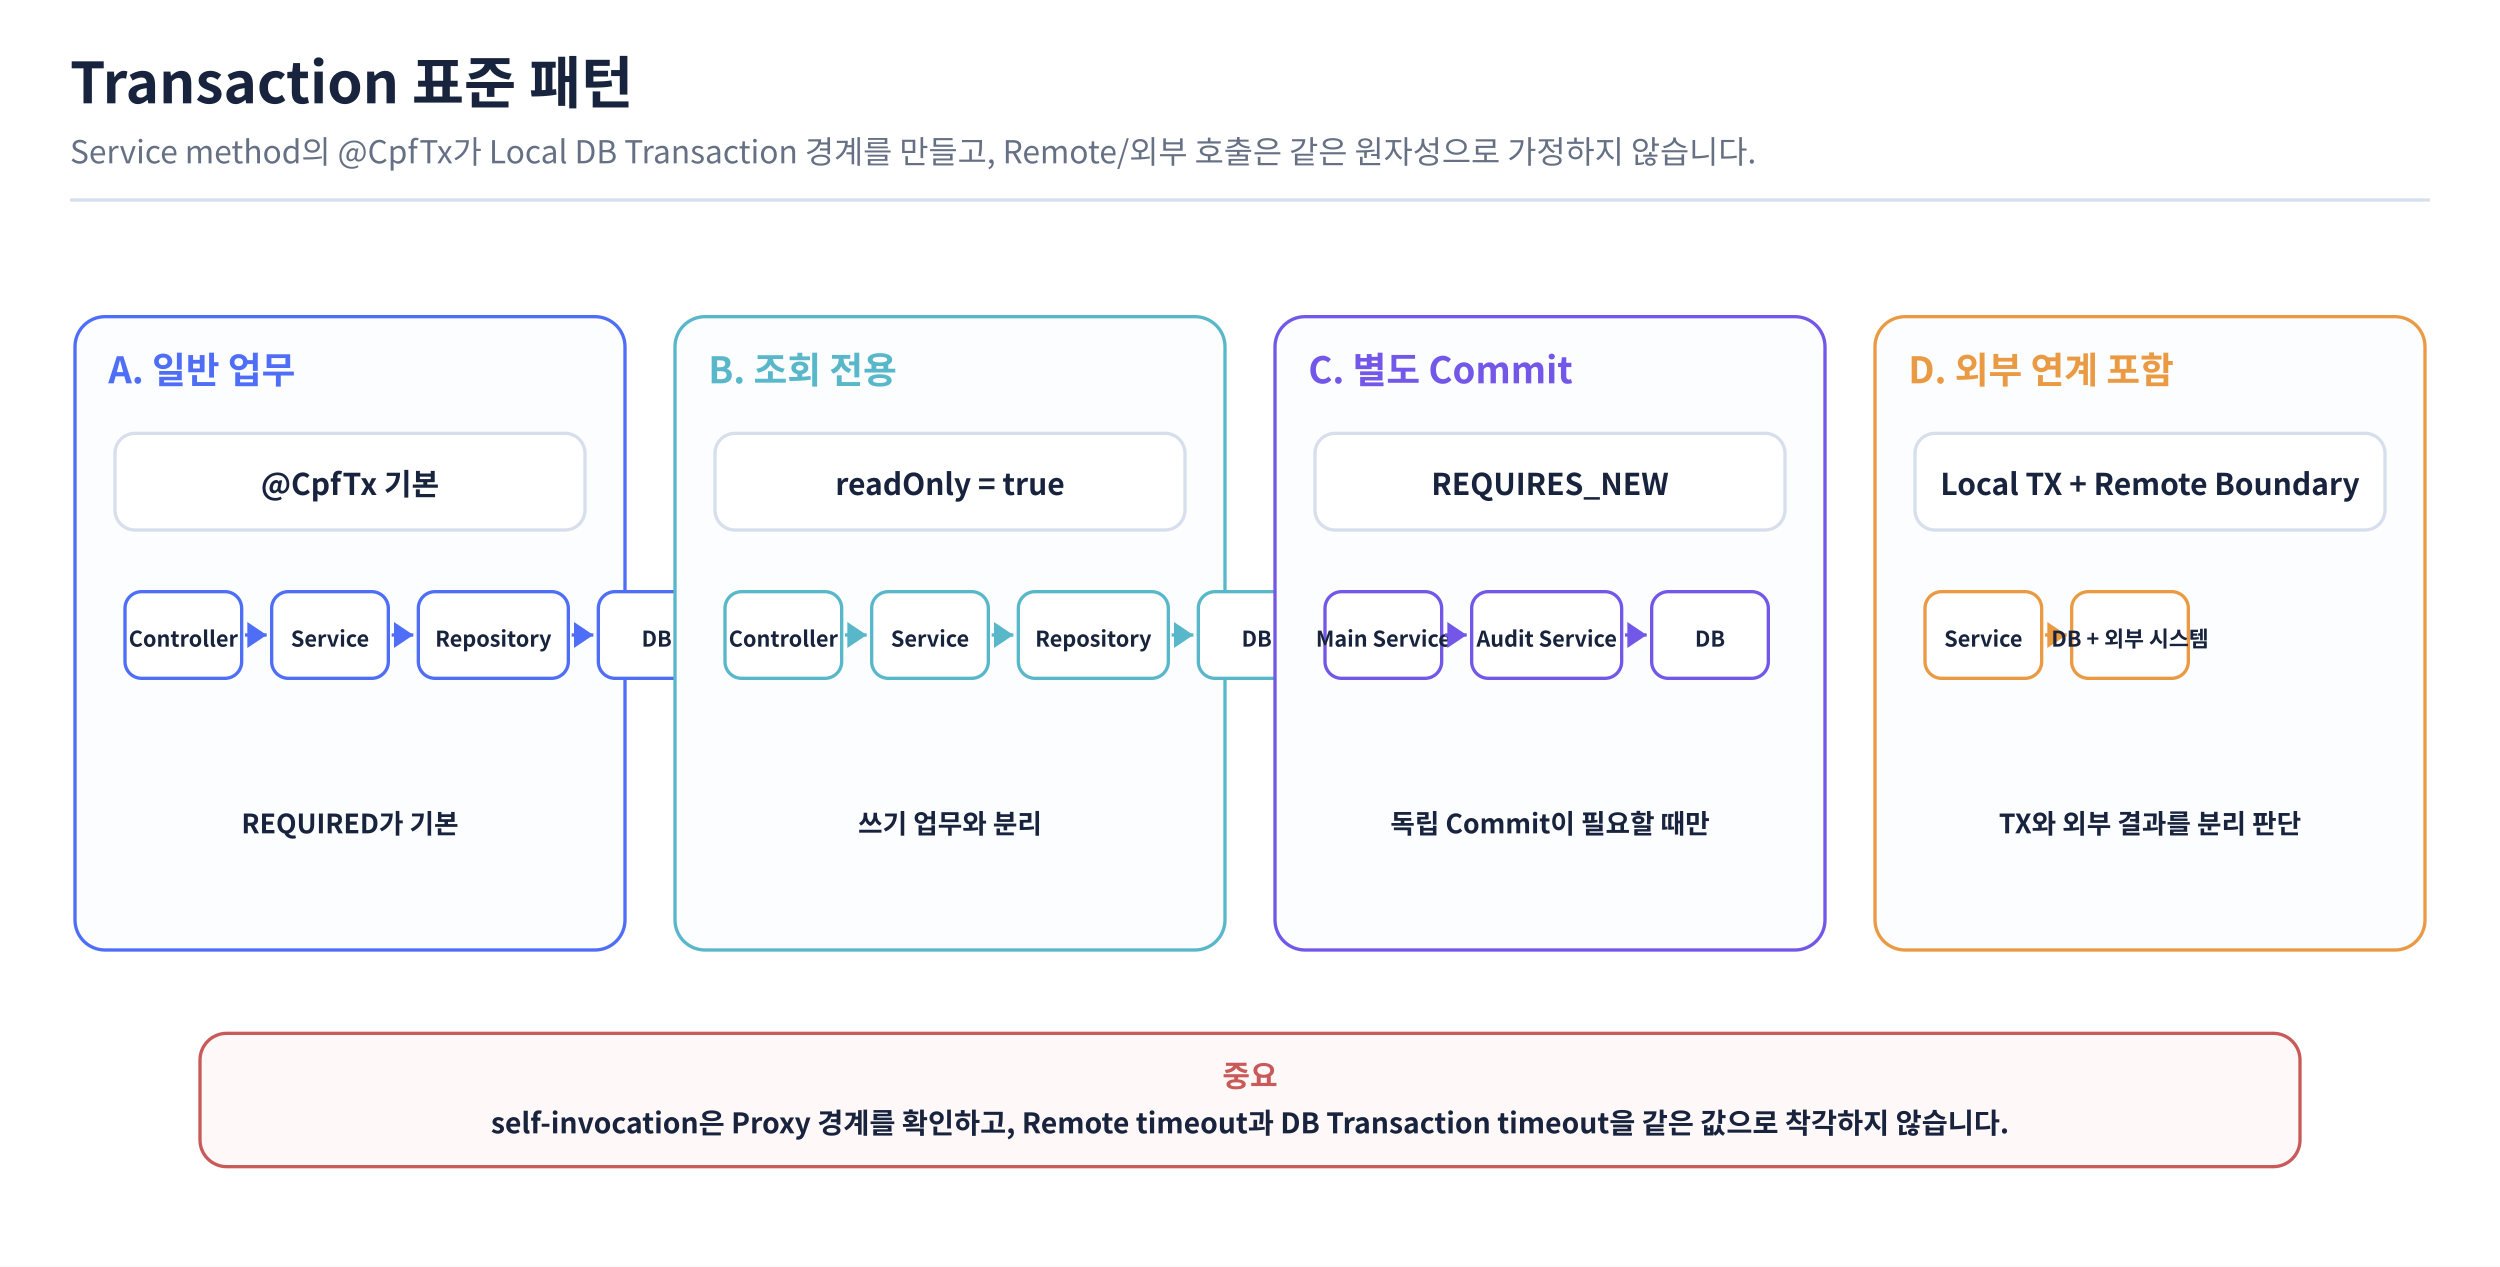
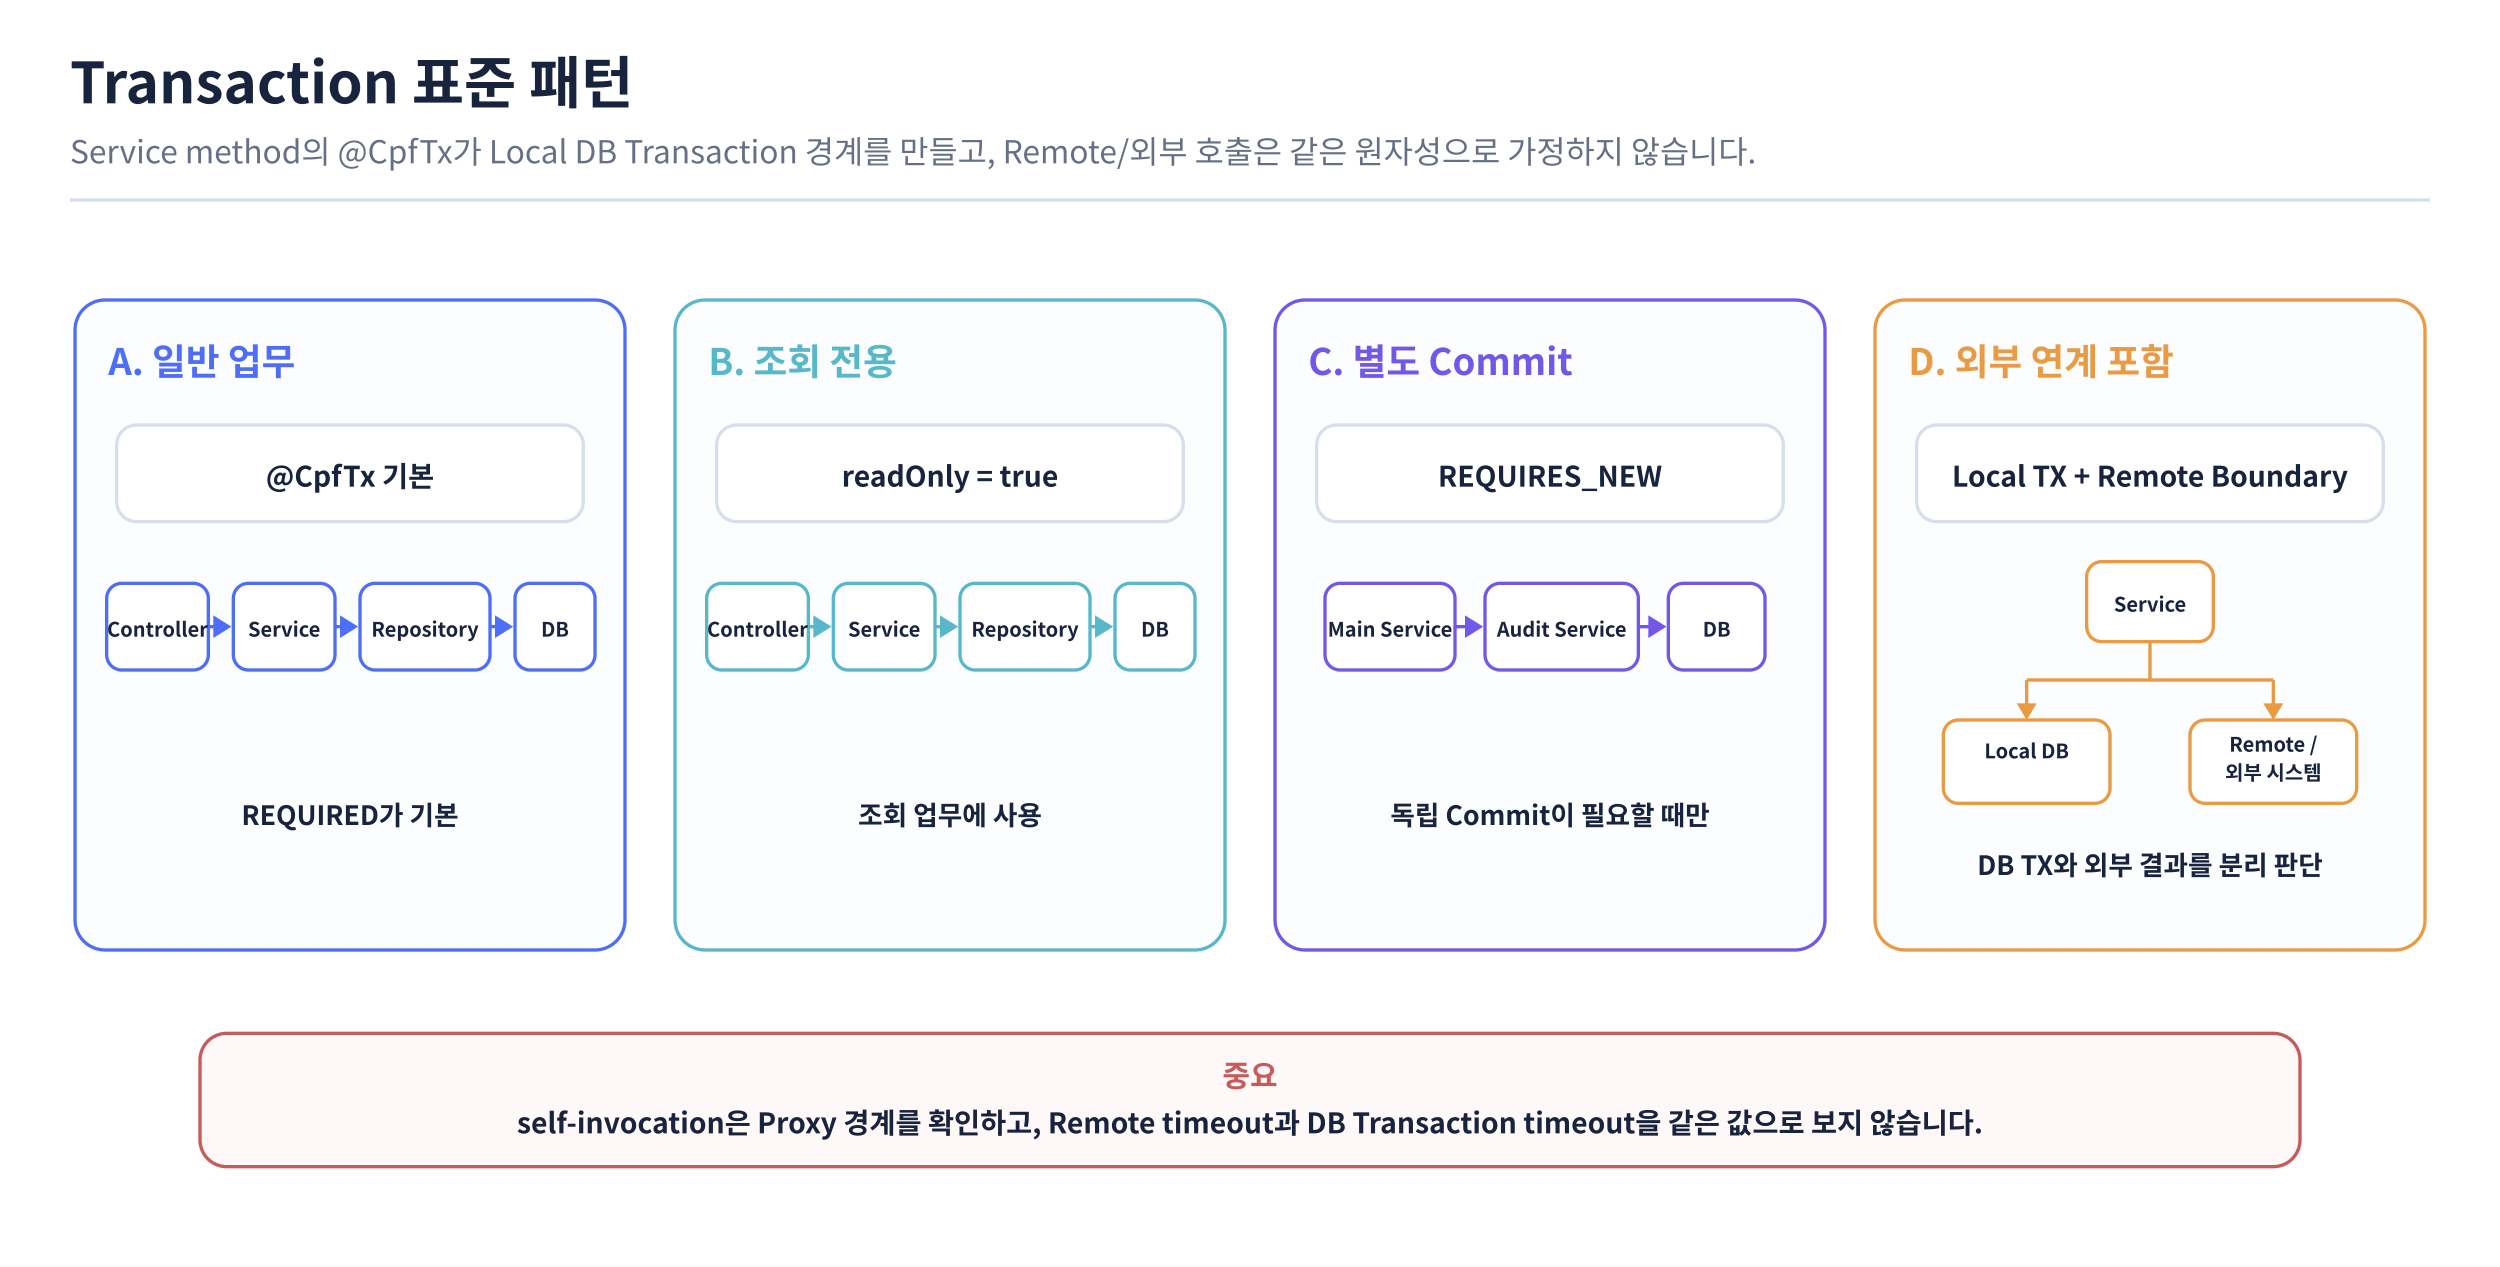
<svg xmlns="http://www.w3.org/2000/svg" width="1500" height="760" viewBox="0 0 1500 760">
  <rect width="1500" height="760" fill="white" />
-   <style>text{font-family:'NanumSquare','Noto Sans CJK KR','Malgun Gothic',sans-serif;}</style>
-   <text x="42" y="62" font-size="34" fill="#18233D" font-weight="800">Transaction 표준 패턴</text>
-   <text x="42" y="98" font-size="19" fill="#667085">Service method의 @CpfTx가 Local DB Transaction 경계를 만들고, Remote/외부 호출은 같은 원자성으로 가정하지 않습니다.</text>
+   <style>text{font-family:'NanumSquare','Noto Sans CJK KR','Malgun Gothic',sans-serif;} .title{font-size:34px;font-weight:800;fill:#18233D}.sub{font-size:19px;fill:#667085}.cardTitle{font-size:22px;font-weight:800}.label{font-size:17px;font-weight:700;fill:#18233D}.node{font-size:12px;font-weight:650;fill:#18233D}.note{font-size:16px;font-weight:650;fill:#18233D}</style>
+   <text x="42" y="62" class="title">Transaction 표준 패턴</text>
+   <text x="42" y="98" class="sub">Service method의 @CpfTx가 Local DB Transaction 경계를 만들고, Remote/외부 호출은 같은 원자성으로 가정하지 않습니다.</text>
  <line x1="42" y1="120" x2="1458" y2="120" stroke="#D7DFED" stroke-width="2" />
-   <rect x="45" y="190" width="330" height="380" rx="18" fill="#FCFDFF" stroke="#4F6EF7" stroke-width="2" />
-   <text x="65" y="230" font-size="22" fill="#4F6EF7" font-weight="800" text-anchor="start">A. 일반 업무</text>
-   <rect x="69" y="260" width="282" height="58" rx="12" fill="#FFFFFF" stroke="#D7DFED" stroke-width="2" />
-   <text x="210" y="297" font-size="18" fill="#18233D" font-weight="700" text-anchor="middle">@CpfTx 기본</text>
-   <rect x="75" y="355" width="70" height="52" rx="10" fill="#FFFFFF" stroke="#4F6EF7" stroke-width="2" />
-   <text x="110.0" y="388" font-size="13" fill="#18233D" font-weight="650" text-anchor="middle">Controller</text>
-   <line x1="147" y1="381" x2="160" y2="381" stroke="#4F6EF7" stroke-width="2" />
-   <polygon points="160,381 148.4,388.8 148.4,373.2" fill="#4F6EF7" />
-   <rect x="163" y="355" width="70" height="52" rx="10" fill="#FFFFFF" stroke="#4F6EF7" stroke-width="2" />
-   <text x="198.0" y="388" font-size="13" fill="#18233D" font-weight="650" text-anchor="middle">Service</text>
-   <line x1="235" y1="381" x2="248" y2="381" stroke="#4F6EF7" stroke-width="2" />
-   <polygon points="248,381 236.4,388.8 236.4,373.2" fill="#4F6EF7" />
-   <rect x="251" y="355" width="90" height="52" rx="10" fill="#FFFFFF" stroke="#4F6EF7" stroke-width="2" />
-   <text x="296.0" y="388" font-size="13" fill="#18233D" font-weight="650" text-anchor="middle">Repository</text>
-   <line x1="343" y1="381" x2="356" y2="381" stroke="#4F6EF7" stroke-width="2" />
-   <polygon points="356,381 344.4,388.8 344.4,373.2" fill="#4F6EF7" />
-   <rect x="359" y="355" width="70" height="52" rx="10" fill="#FFFFFF" stroke="#4F6EF7" stroke-width="2" />
-   <text x="394.0" y="388" font-size="13" fill="#18233D" font-weight="650" text-anchor="middle">DB</text>
-   <text x="210" y="500" font-size="16" fill="#18233D" font-weight="650" text-anchor="middle">REQUIRED가 기본</text>
-   <rect x="405" y="190" width="330" height="380" rx="18" fill="#FCFDFF" stroke="#58B7C9" stroke-width="2" />
-   <text x="425" y="230" font-size="22" fill="#58B7C9" font-weight="800" text-anchor="start">B. 조회 전용</text>
-   <rect x="429" y="260" width="282" height="58" rx="12" fill="#FFFFFF" stroke="#D7DFED" stroke-width="2" />
-   <text x="570" y="297" font-size="18" fill="#18233D" font-weight="700" text-anchor="middle">readOnly = true</text>
-   <rect x="435" y="355" width="70" height="52" rx="10" fill="#FFFFFF" stroke="#58B7C9" stroke-width="2" />
-   <text x="470.0" y="388" font-size="13" fill="#18233D" font-weight="650" text-anchor="middle">Controller</text>
-   <line x1="507" y1="381" x2="520" y2="381" stroke="#58B7C9" stroke-width="2" />
-   <polygon points="520,381 508.4,388.8 508.4,373.2" fill="#58B7C9" />
-   <rect x="523" y="355" width="70" height="52" rx="10" fill="#FFFFFF" stroke="#58B7C9" stroke-width="2" />
-   <text x="558.0" y="388" font-size="13" fill="#18233D" font-weight="650" text-anchor="middle">Service</text>
-   <line x1="595" y1="381" x2="608" y2="381" stroke="#58B7C9" stroke-width="2" />
-   <polygon points="608,381 596.4,388.8 596.4,373.2" fill="#58B7C9" />
-   <rect x="611" y="355" width="90" height="52" rx="10" fill="#FFFFFF" stroke="#58B7C9" stroke-width="2" />
-   <text x="656.0" y="388" font-size="13" fill="#18233D" font-weight="650" text-anchor="middle">Repository</text>
-   <line x1="703" y1="381" x2="716" y2="381" stroke="#58B7C9" stroke-width="2" />
-   <polygon points="716,381 704.4,388.8 704.4,373.2" fill="#58B7C9" />
-   <rect x="719" y="355" width="70" height="52" rx="10" fill="#FFFFFF" stroke="#58B7C9" stroke-width="2" />
-   <text x="754.0" y="388" font-size="13" fill="#18233D" font-weight="650" text-anchor="middle">DB</text>
-   <text x="570" y="500" font-size="16" fill="#18233D" font-weight="650" text-anchor="middle">쓰기 업무와 분리</text>
-   <rect x="765" y="190" width="330" height="380" rx="18" fill="#FCFDFF" stroke="#7357E8" stroke-width="2" />
-   <text x="785" y="230" font-size="22" fill="#7357E8" font-weight="800" text-anchor="start">C. 별도 Commit</text>
-   <rect x="789" y="260" width="282" height="58" rx="12" fill="#FFFFFF" stroke="#D7DFED" stroke-width="2" />
-   <text x="930" y="297" font-size="18" fill="#18233D" font-weight="700" text-anchor="middle">REQUIRES_NEW</text>
-   <rect x="795" y="355" width="70" height="52" rx="10" fill="#FFFFFF" stroke="#7357E8" stroke-width="2" />
-   <text x="830.0" y="388" font-size="13" fill="#18233D" font-weight="650" text-anchor="middle">Main Service</text>
-   <line x1="867" y1="381" x2="880" y2="381" stroke="#7357E8" stroke-width="2" />
-   <polygon points="880,381 868.4,388.8 868.4,373.2" fill="#7357E8" />
-   <rect x="883" y="355" width="90" height="52" rx="10" fill="#FFFFFF" stroke="#7357E8" stroke-width="2" />
-   <text x="928.0" y="388" font-size="13" fill="#18233D" font-weight="650" text-anchor="middle">Audit Service</text>
-   <line x1="975" y1="381" x2="988" y2="381" stroke="#7357E8" stroke-width="2" />
-   <polygon points="988,381 976.4,388.8 976.4,373.2" fill="#7357E8" />
-   <rect x="991" y="355" width="70" height="52" rx="10" fill="#FFFFFF" stroke="#7357E8" stroke-width="2" />
-   <text x="1026.0" y="388" font-size="13" fill="#18233D" font-weight="650" text-anchor="middle">DB</text>
-   <text x="930" y="500" font-size="16" fill="#18233D" font-weight="650" text-anchor="middle">독립 Commit이 필요할 때만</text>
-   <rect x="1125" y="190" width="330" height="380" rx="18" fill="#FCFDFF" stroke="#E99A42" stroke-width="2" />
-   <text x="1145" y="230" font-size="22" fill="#E99A42" font-weight="800" text-anchor="start">D. 외부 연계 포함</text>
-   <rect x="1149" y="260" width="282" height="58" rx="12" fill="#FFFFFF" stroke="#D7DFED" stroke-width="2" />
-   <text x="1290" y="297" font-size="18" fill="#18233D" font-weight="700" text-anchor="middle">Local TX + Remote Boundary</text>
-   <rect x="1155" y="355" width="70" height="52" rx="10" fill="#FFFFFF" stroke="#E99A42" stroke-width="2" />
-   <text x="1190.0" y="388" font-size="13" fill="#18233D" font-weight="650" text-anchor="middle">Service</text>
-   <line x1="1227" y1="381" x2="1240" y2="381" stroke="#E99A42" stroke-width="2" />
-   <polygon points="1240,381 1228.4,388.8 1228.4,373.2" fill="#E99A42" />
-   <rect x="1243" y="355" width="70" height="52" rx="10" fill="#FFFFFF" stroke="#E99A42" stroke-width="2" />
-   <text x="1278.0" y="388" font-size="13" fill="#18233D" font-weight="650" text-anchor="middle">DB + 외부 시스템</text>
-   <text x="1290" y="500" font-size="16" fill="#18233D" font-weight="650" text-anchor="middle">TX와 외부 결과를 분리 판단</text>
+   <rect x="45" y="180" width="330" height="390" rx="18" fill="#FCFDFF" stroke="#4F6EF7" stroke-width="2" />
+   <text x="65" y="225" class="cardTitle" fill="#4F6EF7">A. 일반 업무</text>
+   <rect x="70" y="255" width="280" height="58" rx="12" fill="#fff" stroke="#D7DFED" stroke-width="2" />
+   <text x="210" y="292" class="label" text-anchor="middle">@CpfTx 기본</text>
+   <g stroke="#4F6EF7" stroke-width="2" fill="#fff">
+     <rect x="64" y="350" width="61" height="52" rx="9" />
+     <rect x="140" y="350" width="61" height="52" rx="9" />
+     <rect x="216" y="350" width="78" height="52" rx="9" />
+     <rect x="309" y="350" width="48" height="52" rx="9" />
+   </g>
+   <g class="node" text-anchor="middle">
+     <text x="94.5" y="382">Controller</text>
+     <text x="170.5" y="382">Service</text>
+     <text x="255" y="382">Repository</text>
+     <text x="333" y="382">DB</text>
+   </g>
+   <g stroke="#4F6EF7" stroke-width="2" fill="#4F6EF7">
+     <line x1="125" y1="376" x2="137" y2="376" />
+     <polygon points="137,376 129,381 129,371" />
+     <line x1="201" y1="376" x2="213" y2="376" />
+     <polygon points="213,376 205,381 205,371" />
+     <line x1="294" y1="376" x2="306" y2="376" />
+     <polygon points="306,376 298,381 298,371" />
+   </g>
+   <text x="210" y="495" class="note" text-anchor="middle">REQUIRED가 기본</text>
+   <rect x="405" y="180" width="330" height="390" rx="18" fill="#FCFDFF" stroke="#58B7C9" stroke-width="2" />
+   <text x="425" y="225" class="cardTitle" fill="#58B7C9">B. 조회 전용</text>
+   <rect x="430" y="255" width="280" height="58" rx="12" fill="#fff" stroke="#D7DFED" stroke-width="2" />
+   <text x="570" y="292" class="label" text-anchor="middle">readOnly = true</text>
+   <g stroke="#58B7C9" stroke-width="2" fill="#fff">
+     <rect x="424" y="350" width="61" height="52" rx="9" />
+     <rect x="500" y="350" width="61" height="52" rx="9" />
+     <rect x="576" y="350" width="78" height="52" rx="9" />
+     <rect x="669" y="350" width="48" height="52" rx="9" />
+   </g>
+   <g class="node" text-anchor="middle">
+     <text x="454.5" y="382">Controller</text>
+     <text x="530.5" y="382">Service</text>
+     <text x="615" y="382">Repository</text>
+     <text x="693" y="382">DB</text>
+   </g>
+   <g stroke="#58B7C9" stroke-width="2" fill="#58B7C9">
+     <line x1="485" y1="376" x2="497" y2="376" />
+     <polygon points="497,376 489,381 489,371" />
+     <line x1="561" y1="376" x2="573" y2="376" />
+     <polygon points="573,376 565,381 565,371" />
+     <line x1="654" y1="376" x2="666" y2="376" />
+     <polygon points="666,376 658,381 658,371" />
+   </g>
+   <text x="570" y="495" class="note" text-anchor="middle">조회 업무에 사용</text>
+   <rect x="765" y="180" width="330" height="390" rx="18" fill="#FCFDFF" stroke="#7357E8" stroke-width="2" />
+   <text x="785" y="225" class="cardTitle" fill="#7357E8">C. 별도 Commit</text>
+   <rect x="790" y="255" width="280" height="58" rx="12" fill="#fff" stroke="#D7DFED" stroke-width="2" />
+   <text x="930" y="292" class="label" text-anchor="middle">REQUIRES_NEW</text>
+   <g stroke="#7357E8" stroke-width="2" fill="#fff">
+     <rect x="795" y="350" width="78" height="52" rx="9" />
+     <rect x="891" y="350" width="92" height="52" rx="9" />
+     <rect x="1001" y="350" width="58" height="52" rx="9" />
+   </g>
+   <g class="node" text-anchor="middle">
+     <text x="834" y="382">Main Service</text>
+     <text x="937" y="382">Audit Service</text>
+     <text x="1030" y="382">DB</text>
+   </g>
+   <g stroke="#7357E8" stroke-width="2" fill="#7357E8">
+     <line x1="873" y1="376" x2="888" y2="376" />
+     <polygon points="888,376 880,381 880,371" />
+     <line x1="983" y1="376" x2="998" y2="376" />
+     <polygon points="998,376 990,381 990,371" />
+   </g>
+   <text x="930" y="495" class="note" text-anchor="middle">독립 Commit이 필요할 때만</text>
+   <rect x="1125" y="180" width="330" height="390" rx="18" fill="#FCFDFF" stroke="#E99A42" stroke-width="2" />
+   <text x="1145" y="225" class="cardTitle" fill="#E99A42">D. 외부 연계 포함</text>
+   <rect x="1150" y="255" width="280" height="58" rx="12" fill="#fff" stroke="#D7DFED" stroke-width="2" />
+   <text x="1290" y="292" class="label" text-anchor="middle">Local TX + Remote Boundary</text>
+   <rect x="1252" y="337" width="76" height="48" rx="9" fill="#fff" stroke="#E99A42" stroke-width="2" />
+   <text x="1290" y="367" class="node" text-anchor="middle">Service</text>
+   <line x1="1290" y1="385" x2="1290" y2="408" stroke="#E99A42" stroke-width="2" />
+   <line x1="1216" y1="408" x2="1364" y2="408" stroke="#E99A42" stroke-width="2" />
+   <line x1="1216" y1="408" x2="1216" y2="426" stroke="#E99A42" stroke-width="2" />
+   <line x1="1364" y1="408" x2="1364" y2="426" stroke="#E99A42" stroke-width="2" />
+   <polygon points="1216,432 1210,422 1222,422" fill="#E99A42" />
+   <polygon points="1364,432 1358,422 1370,422" fill="#E99A42" />
+   <rect x="1166" y="432" width="100" height="50" rx="9" fill="#fff" stroke="#E99A42" stroke-width="2" />
+   <rect x="1314" y="432" width="100" height="50" rx="9" fill="#fff" stroke="#E99A42" stroke-width="2" />
+   <g class="node" text-anchor="middle">
+     <text x="1216" y="455">Local DB</text>
+     <text x="1364" y="451">Remote /</text>
+     <text x="1364" y="468">외부 시스템</text>
+   </g>
+   <text x="1290" y="525" class="note" text-anchor="middle">DB TX와 외부 결과를 분리 판단</text>
  <rect x="120" y="620" width="1260" height="80" rx="16" fill="#FFF8F8" stroke="#C85A5A" stroke-width="2" />
  <text x="750" y="652" font-size="18" fill="#C85A5A" font-weight="800" text-anchor="middle">중요</text>
-   <text x="750" y="680" font-size="17" fill="#18233D" font-weight="650" text-anchor="middle">self-invocation은 Proxy 경계를 확인하고, Remote timeout과 DB Transaction timeout을 같은 값으로 착각하지 않습니다.</text>
+   <text x="750" y="680" font-size="17" fill="#18233D" font-weight="650" text-anchor="middle">self-invocation은 Proxy 경계를 확인하고, Remote timeout과 DB Transaction timeout을 같은 값으로 보지 않습니다.</text>
</svg>
